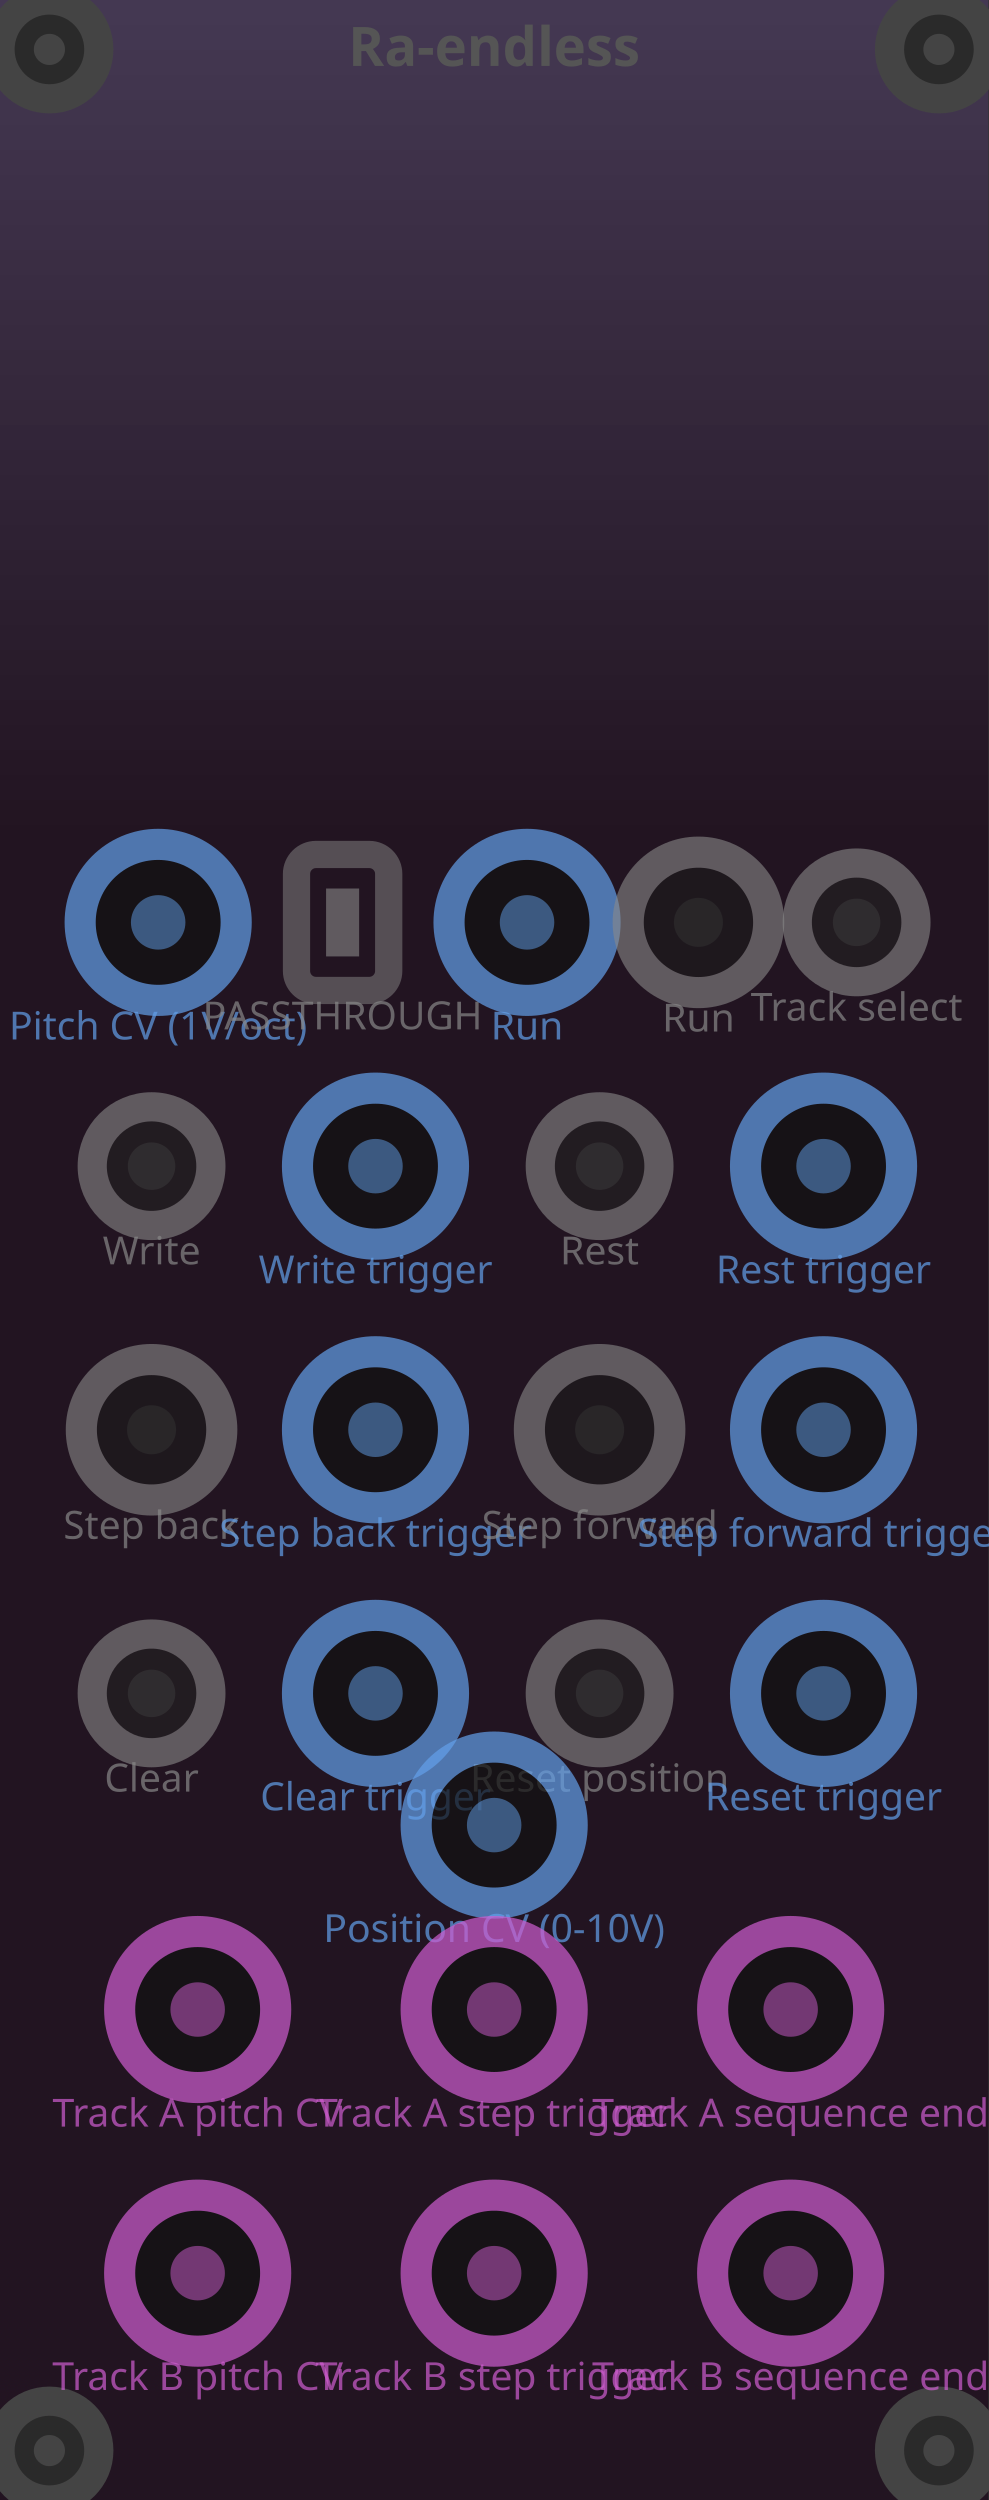
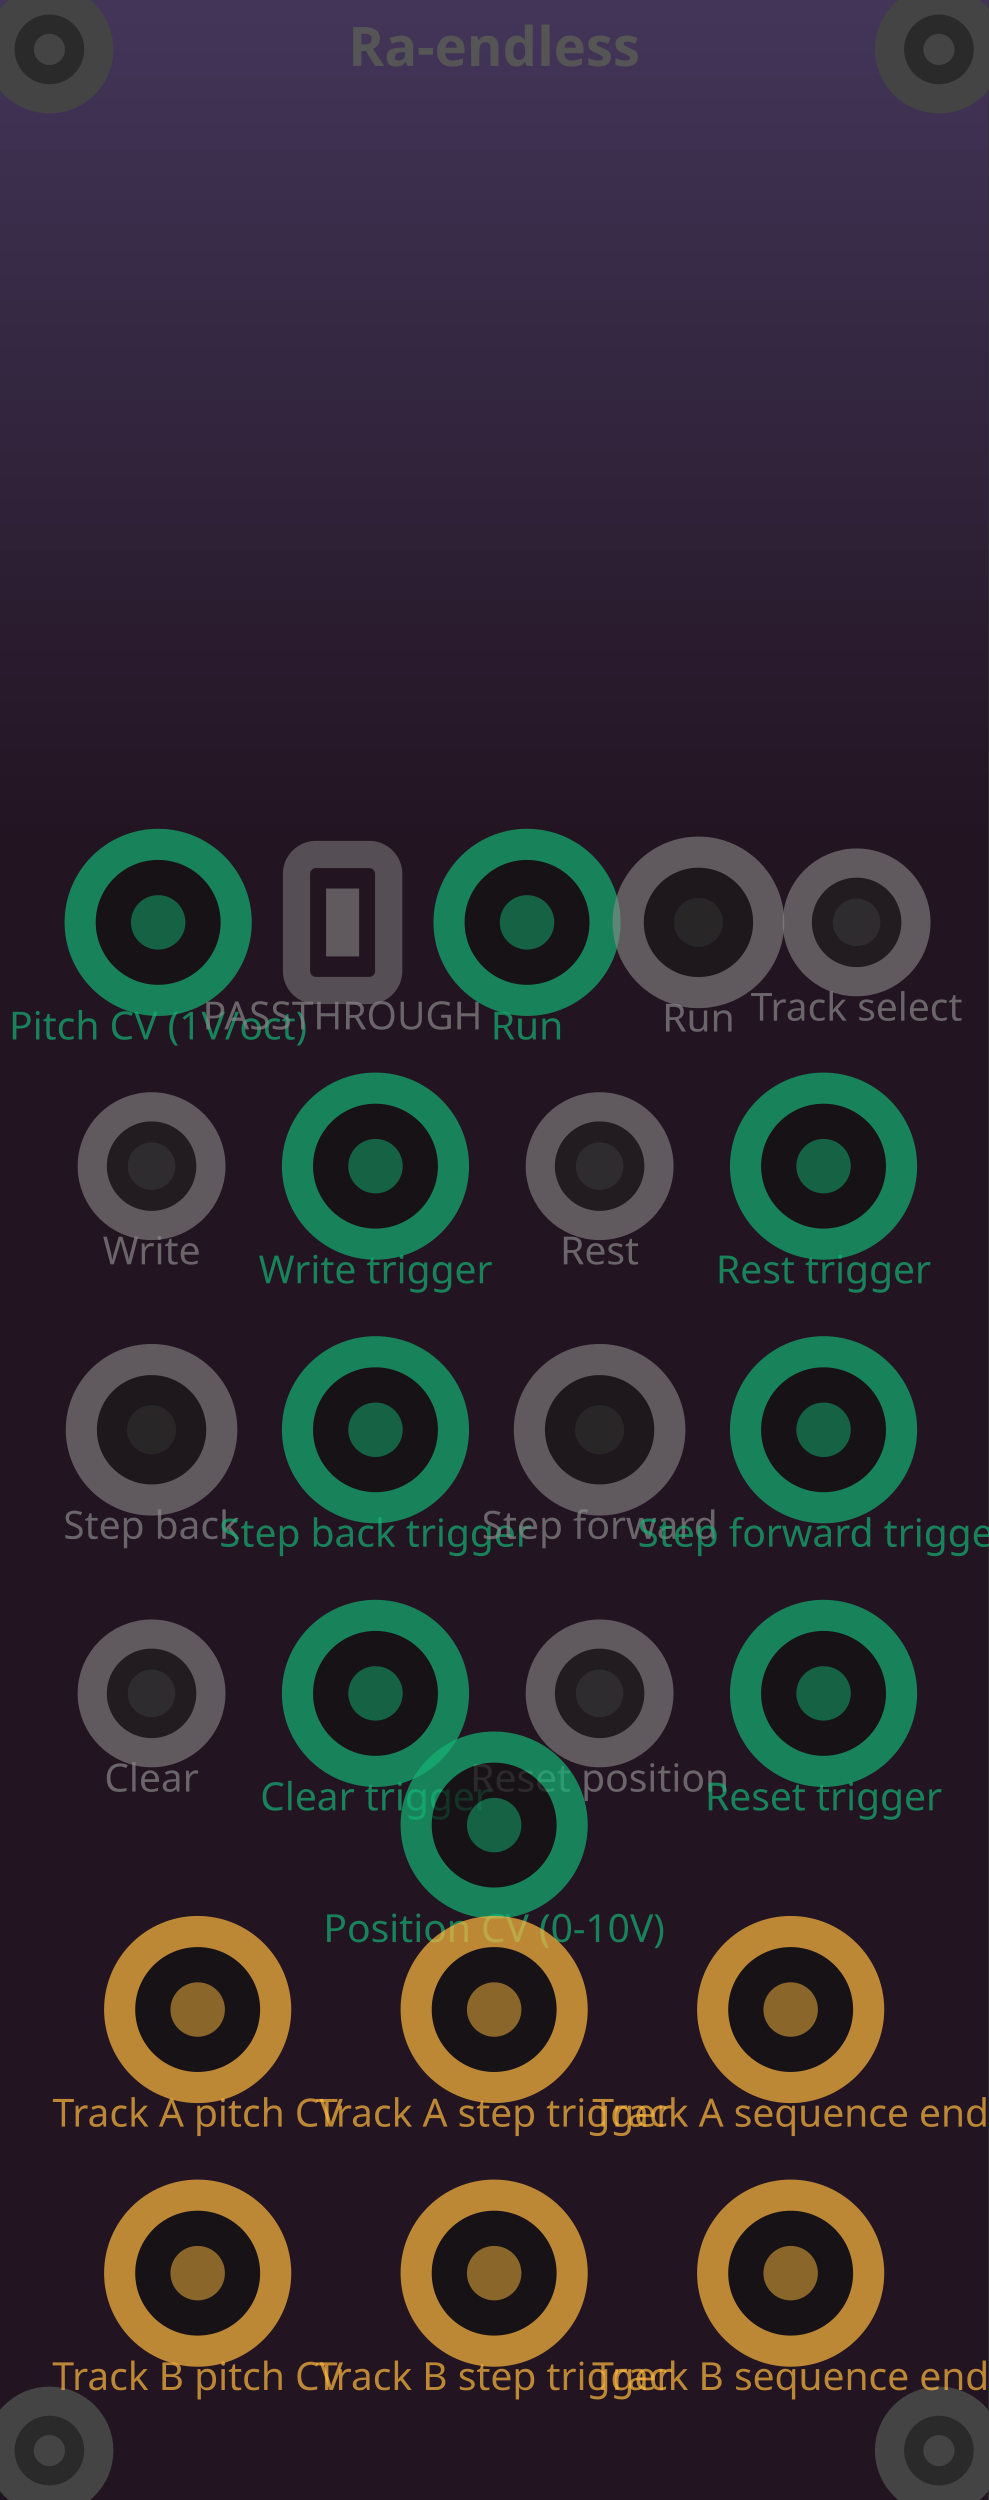
<svg xmlns="http://www.w3.org/2000/svg" viewBox="0 0 50.80 128.5" width="50.80mm" height="128.5mm">
  <rect x="0.3" y="0.3" width="50.20" height="127.9" fill="none" stroke="#333" stroke-width="1.5" />
-   <rect x="0" y="0.000" width="50.80" height="1.295" fill="#443852" />
-   <rect x="0" y="1.285" width="50.80" height="1.295" fill="#433751" />
-   <rect x="0" y="2.570" width="50.80" height="1.295" fill="#42364f" />
-   <rect x="0" y="3.855" width="50.80" height="1.295" fill="#41354e" />
-   <rect x="0" y="5.140" width="50.80" height="1.295" fill="#40344c" />
-   <rect x="0" y="6.425" width="50.80" height="1.295" fill="#3f334b" />
-   <rect x="0" y="7.710" width="50.80" height="1.295" fill="#3e3149" />
-   <rect x="0" y="8.995" width="50.80" height="1.295" fill="#3d3048" />
-   <rect x="0" y="10.280" width="50.80" height="1.295" fill="#3c2f46" />
-   <rect x="0" y="11.565" width="50.80" height="1.295" fill="#3b2e45" />
-   <rect x="0" y="12.850" width="50.80" height="1.295" fill="#3a2d43" />
-   <rect x="0" y="14.135" width="50.80" height="1.295" fill="#392c42" />
-   <rect x="0" y="15.420" width="50.80" height="1.295" fill="#382b40" />
-   <rect x="0" y="16.705" width="50.80" height="1.295" fill="#372a3f" />
-   <rect x="0" y="17.990" width="50.80" height="1.295" fill="#36293d" />
-   <rect x="0" y="19.275" width="50.80" height="1.295" fill="#35283c" />
-   <rect x="0" y="20.560" width="50.80" height="1.295" fill="#34273a" />
-   <rect x="0" y="21.845" width="50.80" height="1.295" fill="#322539" />
-   <rect x="0" y="23.130" width="50.80" height="1.295" fill="#312437" />
-   <rect x="0" y="24.415" width="50.80" height="1.295" fill="#302336" />
-   <rect x="0" y="25.700" width="50.80" height="1.295" fill="#2f2234" />
-   <rect x="0" y="26.985" width="50.80" height="1.295" fill="#2e2133" />
-   <rect x="0" y="28.270" width="50.80" height="1.295" fill="#2d2031" />
-   <rect x="0" y="29.555" width="50.80" height="1.295" fill="#2c1f30" />
-   <rect x="0" y="30.840" width="50.80" height="1.295" fill="#2b1e2e" />
-   <rect x="0" y="32.125" width="50.80" height="1.295" fill="#2a1d2d" />
-   <rect x="0" y="33.410" width="50.80" height="1.295" fill="#291c2b" />
-   <rect x="0" y="34.695" width="50.80" height="1.295" fill="#281b2a" />
-   <rect x="0" y="35.980" width="50.80" height="1.295" fill="#271928" />
-   <rect x="0" y="37.265" width="50.80" height="1.295" fill="#261827" />
-   <rect x="0" y="38.550" width="50.80" height="1.295" fill="#251725" />
+   <rect x="0" y="0.000" width="50.80" height="1.295" fill="#423558" />
+   <rect x="0" y="1.285" width="50.80" height="1.295" fill="#413456" />
+   <rect x="0" y="2.570" width="50.80" height="1.295" fill="#403355" />
+   <rect x="0" y="3.855" width="50.80" height="1.295" fill="#3f3253" />
+   <rect x="0" y="5.140" width="50.80" height="1.295" fill="#3e3151" />
+   <rect x="0" y="6.425" width="50.80" height="1.295" fill="#3d3050" />
+   <rect x="0" y="7.710" width="50.80" height="1.295" fill="#3c2f4e" />
+   <rect x="0" y="8.995" width="50.80" height="1.295" fill="#3b2e4c" />
+   <rect x="0" y="10.280" width="50.80" height="1.295" fill="#3a2d4b" />
+   <rect x="0" y="11.565" width="50.80" height="1.295" fill="#392c49" />
+   <rect x="0" y="12.850" width="50.80" height="1.295" fill="#382b47" />
+   <rect x="0" y="14.135" width="50.80" height="1.295" fill="#372a46" />
+   <rect x="0" y="15.420" width="50.80" height="1.295" fill="#362944" />
+   <rect x="0" y="16.705" width="50.80" height="1.295" fill="#352842" />
+   <rect x="0" y="17.990" width="50.80" height="1.295" fill="#342741" />
+   <rect x="0" y="19.275" width="50.80" height="1.295" fill="#33263f" />
+   <rect x="0" y="20.560" width="50.80" height="1.295" fill="#32253d" />
+   <rect x="0" y="21.845" width="50.80" height="1.295" fill="#32243c" />
+   <rect x="0" y="23.130" width="50.80" height="1.295" fill="#31233a" />
+   <rect x="0" y="24.415" width="50.80" height="1.295" fill="#302238" />
+   <rect x="0" y="25.700" width="50.80" height="1.295" fill="#2f2137" />
+   <rect x="0" y="26.985" width="50.80" height="1.295" fill="#2e2035" />
+   <rect x="0" y="28.270" width="50.80" height="1.295" fill="#2d1f33" />
+   <rect x="0" y="29.555" width="50.80" height="1.295" fill="#2c1e32" />
+   <rect x="0" y="30.840" width="50.80" height="1.295" fill="#2b1d30" />
+   <rect x="0" y="32.125" width="50.80" height="1.295" fill="#2a1c2e" />
+   <rect x="0" y="33.410" width="50.80" height="1.295" fill="#291b2d" />
+   <rect x="0" y="34.695" width="50.80" height="1.295" fill="#281a2b" />
+   <rect x="0" y="35.980" width="50.80" height="1.295" fill="#271929" />
+   <rect x="0" y="37.265" width="50.80" height="1.295" fill="#261828" />
+   <rect x="0" y="38.550" width="50.80" height="1.295" fill="#251726" />
  <rect x="0" y="39.835" width="50.80" height="1.295" fill="#241624" />
-   <rect x="0" y="41.120" width="50.80" height="1.295" fill="#231522" />
+   <rect x="0" y="41.120" width="50.80" height="1.295" fill="#231523" />
  <rect x="0" y="42.405" width="50.80" height="1.295" fill="#221421" />
  <rect x="0" y="43.690" width="50.80" height="1.295" fill="#221421" />
  <rect x="0" y="44.975" width="50.80" height="1.295" fill="#221421" />
  <rect x="0" y="46.260" width="50.80" height="1.295" fill="#221421" />
  <rect x="0" y="47.545" width="50.80" height="1.295" fill="#221421" />
  <rect x="0" y="48.830" width="50.80" height="1.295" fill="#221421" />
  <rect x="0" y="50.115" width="50.80" height="1.295" fill="#221421" />
  <rect x="0" y="51.400" width="50.80" height="1.295" fill="#221421" />
  <rect x="0" y="52.685" width="50.80" height="1.295" fill="#221421" />
  <rect x="0" y="53.970" width="50.80" height="1.295" fill="#221421" />
  <rect x="0" y="55.255" width="50.80" height="1.295" fill="#221421" />
  <rect x="0" y="56.540" width="50.80" height="1.295" fill="#221421" />
  <rect x="0" y="57.825" width="50.80" height="1.295" fill="#221421" />
  <rect x="0" y="59.110" width="50.80" height="1.295" fill="#221421" />
  <rect x="0" y="60.395" width="50.80" height="1.295" fill="#221421" />
  <rect x="0" y="61.680" width="50.80" height="1.295" fill="#221421" />
  <rect x="0" y="62.965" width="50.80" height="1.295" fill="#221421" />
  <rect x="0" y="64.250" width="50.80" height="1.295" fill="#221421" />
  <rect x="0" y="65.535" width="50.80" height="1.295" fill="#221421" />
  <rect x="0" y="66.820" width="50.80" height="1.295" fill="#221421" />
  <rect x="0" y="68.105" width="50.80" height="1.295" fill="#221421" />
  <rect x="0" y="69.390" width="50.80" height="1.295" fill="#221421" />
  <rect x="0" y="70.675" width="50.80" height="1.295" fill="#221421" />
  <rect x="0" y="71.960" width="50.80" height="1.295" fill="#221421" />
  <rect x="0" y="73.245" width="50.80" height="1.295" fill="#221421" />
  <rect x="0" y="74.530" width="50.80" height="1.295" fill="#221421" />
  <rect x="0" y="75.815" width="50.80" height="1.295" fill="#221421" />
  <rect x="0" y="77.100" width="50.80" height="1.295" fill="#221421" />
  <rect x="0" y="78.385" width="50.80" height="1.295" fill="#221421" />
  <rect x="0" y="79.670" width="50.80" height="1.295" fill="#221421" />
  <rect x="0" y="80.955" width="50.80" height="1.295" fill="#221421" />
  <rect x="0" y="82.240" width="50.80" height="1.295" fill="#221421" />
  <rect x="0" y="83.525" width="50.80" height="1.295" fill="#221421" />
  <rect x="0" y="84.810" width="50.80" height="1.295" fill="#221421" />
  <rect x="0" y="86.095" width="50.80" height="1.295" fill="#221421" />
  <rect x="0" y="87.380" width="50.80" height="1.295" fill="#221421" />
  <rect x="0" y="88.665" width="50.80" height="1.295" fill="#221421" />
  <rect x="0" y="89.950" width="50.80" height="1.295" fill="#221421" />
  <rect x="0" y="91.235" width="50.80" height="1.295" fill="#221421" />
  <rect x="0" y="92.520" width="50.80" height="1.295" fill="#221421" />
  <rect x="0" y="93.805" width="50.80" height="1.295" fill="#221421" />
  <rect x="0" y="95.090" width="50.80" height="1.295" fill="#221421" />
  <rect x="0" y="96.375" width="50.80" height="1.295" fill="#221421" />
  <rect x="0" y="97.660" width="50.80" height="1.295" fill="#221421" />
  <rect x="0" y="98.945" width="50.80" height="1.295" fill="#221421" />
  <rect x="0" y="100.230" width="50.80" height="1.295" fill="#221421" />
  <rect x="0" y="101.515" width="50.80" height="1.295" fill="#221421" />
  <rect x="0" y="102.800" width="50.80" height="1.295" fill="#221421" />
  <rect x="0" y="104.085" width="50.80" height="1.295" fill="#221421" />
  <rect x="0" y="105.370" width="50.80" height="1.295" fill="#221421" />
  <rect x="0" y="106.655" width="50.80" height="1.295" fill="#221421" />
  <rect x="0" y="107.940" width="50.80" height="1.295" fill="#221421" />
  <rect x="0" y="109.225" width="50.80" height="1.295" fill="#221421" />
  <rect x="0" y="110.510" width="50.80" height="1.295" fill="#221421" />
  <rect x="0" y="111.795" width="50.80" height="1.295" fill="#221421" />
  <rect x="0" y="113.080" width="50.80" height="1.295" fill="#221421" />
  <rect x="0" y="114.365" width="50.80" height="1.295" fill="#221421" />
  <rect x="0" y="115.650" width="50.80" height="1.295" fill="#221421" />
  <rect x="0" y="116.935" width="50.80" height="1.295" fill="#221421" />
  <rect x="0" y="118.220" width="50.80" height="1.295" fill="#221421" />
  <rect x="0" y="119.505" width="50.80" height="1.295" fill="#221421" />
  <rect x="0" y="120.790" width="50.80" height="1.295" fill="#221421" />
  <rect x="0" y="122.075" width="50.80" height="1.295" fill="#221421" />
  <rect x="0" y="123.360" width="50.80" height="1.295" fill="#221421" />
  <rect x="0" y="124.645" width="50.80" height="1.295" fill="#221421" />
  <rect x="0" y="125.930" width="50.80" height="1.295" fill="#221421" />
  <rect x="0" y="127.215" width="50.80" height="1.295" fill="#221421" />
  <circle cx="2.54" cy="2.54" r="2.54" fill="#2a2a2a" stroke="#444" stroke-width="1.5" />
  <circle cx="2.54" cy="2.54" r="0.8" fill="#444" />
  <circle cx="2.54" cy="125.96" r="2.54" fill="#2a2a2a" stroke="#444" stroke-width="1.5" />
  <circle cx="2.54" cy="125.96" r="0.8" fill="#444" />
  <circle cx="48.26" cy="2.54" r="2.54" fill="#2a2a2a" stroke="#444" stroke-width="1.5" />
  <circle cx="48.26" cy="2.54" r="0.8" fill="#444" />
  <circle cx="48.26" cy="125.96" r="2.54" fill="#2a2a2a" stroke="#444" stroke-width="1.5" />
  <circle cx="48.26" cy="125.96" r="0.8" fill="#444" />
  <text x="25.40" y="3.39" fill="#555" font-family="sans-serif" font-size="2.8" text-anchor="middle" font-weight="bold">Ra-endless</text>
-   <circle cx="8.13" cy="47.41" r="4.01" fill="#111" stroke="#62a0ea" stroke-width="1.6" opacity="0.7" />
-   <circle cx="8.13" cy="47.41" r="1.40" fill="#62a0ea" opacity="0.5" />
-   <text x="8.13" y="53.43" fill="#62a0ea" font-family="sans-serif" font-size="2.0" text-anchor="middle" opacity="0.7">Pitch CV (1V/oct)</text>
+   <circle cx="8.13" cy="47.41" r="4.01" fill="#111" stroke="#14B274" stroke-width="1.6" opacity="0.7" />
+   <circle cx="8.13" cy="47.41" r="1.40" fill="#14B274" opacity="0.5" />
+   <text x="8.13" y="53.43" fill="#14B274" font-family="sans-serif" font-size="2.0" text-anchor="middle" opacity="0.7">Pitch CV (1V/oct)</text>
  <rect x="15.24" y="43.92" width="4.74" height="6.99" rx="1" fill="none" stroke="#888" stroke-width="1.4" opacity="0.5" />
  <line x1="17.61" y1="49.16" x2="17.61" y2="45.67" stroke="#888" stroke-width="1.7" opacity="0.6" />
  <text x="17.61" y="52.91" fill="#888" font-family="sans-serif" font-size="2.0" text-anchor="middle" opacity="0.7">PASSTHROUGH</text>
-   <circle cx="27.09" cy="47.41" r="4.01" fill="#111" stroke="#62a0ea" stroke-width="1.6" opacity="0.7" />
-   <circle cx="27.09" cy="47.41" r="1.40" fill="#62a0ea" opacity="0.5" />
-   <text x="27.09" y="53.43" fill="#62a0ea" font-family="sans-serif" font-size="2.0" text-anchor="middle" opacity="0.7">Run</text>
+   <circle cx="27.09" cy="47.41" r="4.01" fill="#111" stroke="#14B274" stroke-width="1.6" opacity="0.7" />
+   <circle cx="27.09" cy="47.41" r="1.40" fill="#14B274" opacity="0.5" />
+   <text x="27.09" y="53.43" fill="#14B274" font-family="sans-serif" font-size="2.0" text-anchor="middle" opacity="0.7">Run</text>
  <circle cx="35.90" cy="47.41" r="3.61" fill="#1a1a1a" stroke="#888" stroke-width="1.6" opacity="0.6" />
  <circle cx="35.90" cy="47.41" r="1.26" fill="#333" opacity="0.5" />
  <text x="35.90" y="53.02" fill="#888" font-family="sans-serif" font-size="2.0" text-anchor="middle" opacity="0.7">Run</text>
  <circle cx="44.03" cy="47.41" r="3.05" fill="#222" stroke="#888" stroke-width="1.5" opacity="0.6" />
  <circle cx="44.03" cy="47.41" r="1.22" fill="#444" opacity="0.4" />
  <text x="44.03" y="52.46" fill="#888" font-family="sans-serif" font-size="2.0" text-anchor="middle" opacity="0.7">Track select</text>
  <circle cx="7.79" cy="59.94" r="3.05" fill="#222" stroke="#888" stroke-width="1.5" opacity="0.6" />
  <circle cx="7.79" cy="59.94" r="1.22" fill="#444" opacity="0.4" />
  <text x="7.79" y="64.99" fill="#888" font-family="sans-serif" font-size="2.0" text-anchor="middle" opacity="0.7">Write</text>
-   <circle cx="19.30" cy="59.94" r="4.01" fill="#111" stroke="#62a0ea" stroke-width="1.6" opacity="0.7" />
-   <circle cx="19.30" cy="59.94" r="1.40" fill="#62a0ea" opacity="0.5" />
-   <text x="19.30" y="65.96" fill="#62a0ea" font-family="sans-serif" font-size="2.0" text-anchor="middle" opacity="0.7">Write trigger</text>
+   <circle cx="19.30" cy="59.94" r="4.01" fill="#111" stroke="#14B274" stroke-width="1.6" opacity="0.7" />
+   <circle cx="19.30" cy="59.94" r="1.40" fill="#14B274" opacity="0.5" />
+   <text x="19.30" y="65.96" fill="#14B274" font-family="sans-serif" font-size="2.0" text-anchor="middle" opacity="0.7">Write trigger</text>
  <circle cx="30.82" cy="59.94" r="3.05" fill="#222" stroke="#888" stroke-width="1.5" opacity="0.6" />
  <circle cx="30.82" cy="59.94" r="1.22" fill="#444" opacity="0.4" />
  <text x="30.82" y="64.99" fill="#888" font-family="sans-serif" font-size="2.0" text-anchor="middle" opacity="0.7">Rest</text>
-   <circle cx="42.33" cy="59.94" r="4.01" fill="#111" stroke="#62a0ea" stroke-width="1.6" opacity="0.7" />
-   <circle cx="42.33" cy="59.94" r="1.40" fill="#62a0ea" opacity="0.5" />
-   <text x="42.33" y="65.96" fill="#62a0ea" font-family="sans-serif" font-size="2.0" text-anchor="middle" opacity="0.7">Rest trigger</text>
+   <circle cx="42.33" cy="59.94" r="4.01" fill="#111" stroke="#14B274" stroke-width="1.6" opacity="0.7" />
+   <circle cx="42.33" cy="59.94" r="1.40" fill="#14B274" opacity="0.5" />
+   <text x="42.33" y="65.96" fill="#14B274" font-family="sans-serif" font-size="2.0" text-anchor="middle" opacity="0.7">Rest trigger</text>
  <circle cx="7.79" cy="73.49" r="3.61" fill="#1a1a1a" stroke="#888" stroke-width="1.6" opacity="0.6" />
  <circle cx="7.79" cy="73.49" r="1.26" fill="#333" opacity="0.5" />
  <text x="7.79" y="79.10" fill="#888" font-family="sans-serif" font-size="2.0" text-anchor="middle" opacity="0.7">Step back</text>
-   <circle cx="19.30" cy="73.49" r="4.01" fill="#111" stroke="#62a0ea" stroke-width="1.6" opacity="0.7" />
-   <circle cx="19.30" cy="73.49" r="1.40" fill="#62a0ea" opacity="0.5" />
-   <text x="19.30" y="79.50" fill="#62a0ea" font-family="sans-serif" font-size="2.0" text-anchor="middle" opacity="0.7">Step back trigger</text>
+   <circle cx="19.30" cy="73.49" r="4.01" fill="#111" stroke="#14B274" stroke-width="1.6" opacity="0.7" />
+   <circle cx="19.30" cy="73.49" r="1.40" fill="#14B274" opacity="0.5" />
+   <text x="19.30" y="79.50" fill="#14B274" font-family="sans-serif" font-size="2.0" text-anchor="middle" opacity="0.7">Step back trigger</text>
  <circle cx="30.82" cy="73.49" r="3.61" fill="#1a1a1a" stroke="#888" stroke-width="1.6" opacity="0.6" />
  <circle cx="30.82" cy="73.49" r="1.26" fill="#333" opacity="0.5" />
  <text x="30.82" y="79.10" fill="#888" font-family="sans-serif" font-size="2.0" text-anchor="middle" opacity="0.7">Step forward</text>
-   <circle cx="42.33" cy="73.49" r="4.01" fill="#111" stroke="#62a0ea" stroke-width="1.6" opacity="0.7" />
-   <circle cx="42.33" cy="73.49" r="1.40" fill="#62a0ea" opacity="0.5" />
-   <text x="42.33" y="79.50" fill="#62a0ea" font-family="sans-serif" font-size="2.0" text-anchor="middle" opacity="0.7">Step forward trigger</text>
+   <circle cx="42.33" cy="73.49" r="4.01" fill="#111" stroke="#14B274" stroke-width="1.6" opacity="0.7" />
+   <circle cx="42.33" cy="73.49" r="1.40" fill="#14B274" opacity="0.5" />
+   <text x="42.33" y="79.50" fill="#14B274" font-family="sans-serif" font-size="2.0" text-anchor="middle" opacity="0.7">Step forward trigger</text>
  <circle cx="7.79" cy="87.04" r="3.05" fill="#222" stroke="#888" stroke-width="1.5" opacity="0.6" />
  <circle cx="7.79" cy="87.04" r="1.22" fill="#444" opacity="0.4" />
  <text x="7.79" y="92.09" fill="#888" font-family="sans-serif" font-size="2.0" text-anchor="middle" opacity="0.7">Clear</text>
-   <circle cx="19.30" cy="87.04" r="4.01" fill="#111" stroke="#62a0ea" stroke-width="1.6" opacity="0.7" />
-   <circle cx="19.30" cy="87.04" r="1.40" fill="#62a0ea" opacity="0.5" />
-   <text x="19.30" y="93.05" fill="#62a0ea" font-family="sans-serif" font-size="2.0" text-anchor="middle" opacity="0.7">Clear trigger</text>
+   <circle cx="19.30" cy="87.04" r="4.01" fill="#111" stroke="#14B274" stroke-width="1.6" opacity="0.7" />
+   <circle cx="19.30" cy="87.04" r="1.40" fill="#14B274" opacity="0.5" />
+   <text x="19.30" y="93.05" fill="#14B274" font-family="sans-serif" font-size="2.0" text-anchor="middle" opacity="0.7">Clear trigger</text>
  <circle cx="30.82" cy="87.04" r="3.05" fill="#222" stroke="#888" stroke-width="1.5" opacity="0.6" />
  <circle cx="30.82" cy="87.04" r="1.22" fill="#444" opacity="0.4" />
  <text x="30.82" y="92.09" fill="#888" font-family="sans-serif" font-size="2.0" text-anchor="middle" opacity="0.7">Reset position</text>
-   <circle cx="42.33" cy="87.04" r="4.01" fill="#111" stroke="#62a0ea" stroke-width="1.6" opacity="0.7" />
-   <circle cx="42.33" cy="87.04" r="1.40" fill="#62a0ea" opacity="0.5" />
-   <text x="42.33" y="93.05" fill="#62a0ea" font-family="sans-serif" font-size="2.0" text-anchor="middle" opacity="0.7">Reset trigger</text>
-   <circle cx="25.40" cy="93.81" r="4.01" fill="#111" stroke="#62a0ea" stroke-width="1.6" opacity="0.7" />
-   <circle cx="25.40" cy="93.81" r="1.40" fill="#62a0ea" opacity="0.5" />
-   <text x="25.40" y="99.82" fill="#62a0ea" font-family="sans-serif" font-size="2.0" text-anchor="middle" opacity="0.7">Position CV (0-10V)</text>
-   <circle cx="10.16" cy="103.29" r="4.01" fill="#111" stroke="#CF5DD0" stroke-width="1.6" opacity="0.7" />
-   <circle cx="10.16" cy="103.29" r="1.40" fill="#CF5DD0" opacity="0.5" />
-   <text x="10.16" y="109.31" fill="#CF5DD0" font-family="sans-serif" font-size="2.0" text-anchor="middle" opacity="0.7">Track A pitch CV</text>
-   <circle cx="25.40" cy="103.29" r="4.01" fill="#111" stroke="#CF5DD0" stroke-width="1.6" opacity="0.7" />
-   <circle cx="25.40" cy="103.29" r="1.40" fill="#CF5DD0" opacity="0.5" />
-   <text x="25.40" y="109.31" fill="#CF5DD0" font-family="sans-serif" font-size="2.0" text-anchor="middle" opacity="0.7">Track A step trigger</text>
-   <circle cx="40.64" cy="103.29" r="4.01" fill="#111" stroke="#CF5DD0" stroke-width="1.6" opacity="0.7" />
-   <circle cx="40.64" cy="103.29" r="1.40" fill="#CF5DD0" opacity="0.5" />
-   <text x="40.64" y="109.31" fill="#CF5DD0" font-family="sans-serif" font-size="2.0" text-anchor="middle" opacity="0.7">Track A sequence end</text>
-   <circle cx="10.16" cy="116.84" r="4.01" fill="#111" stroke="#CF5DD0" stroke-width="1.6" opacity="0.7" />
-   <circle cx="10.16" cy="116.84" r="1.40" fill="#CF5DD0" opacity="0.5" />
-   <text x="10.16" y="122.85" fill="#CF5DD0" font-family="sans-serif" font-size="2.0" text-anchor="middle" opacity="0.7">Track B pitch CV</text>
-   <circle cx="25.40" cy="116.84" r="4.01" fill="#111" stroke="#CF5DD0" stroke-width="1.6" opacity="0.7" />
-   <circle cx="25.40" cy="116.84" r="1.40" fill="#CF5DD0" opacity="0.5" />
-   <text x="25.40" y="122.85" fill="#CF5DD0" font-family="sans-serif" font-size="2.0" text-anchor="middle" opacity="0.7">Track B step trigger</text>
-   <circle cx="40.64" cy="116.84" r="4.01" fill="#111" stroke="#CF5DD0" stroke-width="1.6" opacity="0.7" />
-   <circle cx="40.64" cy="116.84" r="1.40" fill="#CF5DD0" opacity="0.5" />
-   <text x="40.64" y="122.85" fill="#CF5DD0" font-family="sans-serif" font-size="2.0" text-anchor="middle" opacity="0.7">Track B sequence end</text>
+   <circle cx="42.33" cy="87.04" r="4.01" fill="#111" stroke="#14B274" stroke-width="1.6" opacity="0.7" />
+   <circle cx="42.33" cy="87.04" r="1.40" fill="#14B274" opacity="0.5" />
+   <text x="42.33" y="93.05" fill="#14B274" font-family="sans-serif" font-size="2.0" text-anchor="middle" opacity="0.7">Reset trigger</text>
+   <circle cx="25.40" cy="93.81" r="4.01" fill="#111" stroke="#14B274" stroke-width="1.6" opacity="0.7" />
+   <circle cx="25.40" cy="93.81" r="1.40" fill="#14B274" opacity="0.5" />
+   <text x="25.40" y="99.82" fill="#14B274" font-family="sans-serif" font-size="2.0" text-anchor="middle" opacity="0.7">Position CV (0-10V)</text>
+   <circle cx="10.16" cy="103.29" r="4.01" fill="#111" stroke="#FFB93D" stroke-width="1.6" opacity="0.7" />
+   <circle cx="10.16" cy="103.29" r="1.40" fill="#FFB93D" opacity="0.5" />
+   <text x="10.16" y="109.31" fill="#FFB93D" font-family="sans-serif" font-size="2.0" text-anchor="middle" opacity="0.7">Track A pitch CV</text>
+   <circle cx="25.40" cy="103.29" r="4.01" fill="#111" stroke="#FFB93D" stroke-width="1.6" opacity="0.7" />
+   <circle cx="25.40" cy="103.29" r="1.40" fill="#FFB93D" opacity="0.5" />
+   <text x="25.40" y="109.31" fill="#FFB93D" font-family="sans-serif" font-size="2.0" text-anchor="middle" opacity="0.7">Track A step trigger</text>
+   <circle cx="40.64" cy="103.29" r="4.01" fill="#111" stroke="#FFB93D" stroke-width="1.6" opacity="0.7" />
+   <circle cx="40.64" cy="103.29" r="1.40" fill="#FFB93D" opacity="0.5" />
+   <text x="40.64" y="109.31" fill="#FFB93D" font-family="sans-serif" font-size="2.0" text-anchor="middle" opacity="0.7">Track A sequence end</text>
+   <circle cx="10.16" cy="116.84" r="4.01" fill="#111" stroke="#FFB93D" stroke-width="1.6" opacity="0.7" />
+   <circle cx="10.16" cy="116.84" r="1.40" fill="#FFB93D" opacity="0.5" />
+   <text x="10.16" y="122.85" fill="#FFB93D" font-family="sans-serif" font-size="2.0" text-anchor="middle" opacity="0.7">Track B pitch CV</text>
+   <circle cx="25.40" cy="116.84" r="4.01" fill="#111" stroke="#FFB93D" stroke-width="1.6" opacity="0.7" />
+   <circle cx="25.40" cy="116.84" r="1.40" fill="#FFB93D" opacity="0.5" />
+   <text x="25.40" y="122.85" fill="#FFB93D" font-family="sans-serif" font-size="2.0" text-anchor="middle" opacity="0.7">Track B step trigger</text>
+   <circle cx="40.64" cy="116.84" r="4.01" fill="#111" stroke="#FFB93D" stroke-width="1.6" opacity="0.7" />
+   <circle cx="40.64" cy="116.84" r="1.40" fill="#FFB93D" opacity="0.5" />
+   <text x="40.64" y="122.85" fill="#FFB93D" font-family="sans-serif" font-size="2.0" text-anchor="middle" opacity="0.7">Track B sequence end</text>
</svg>
